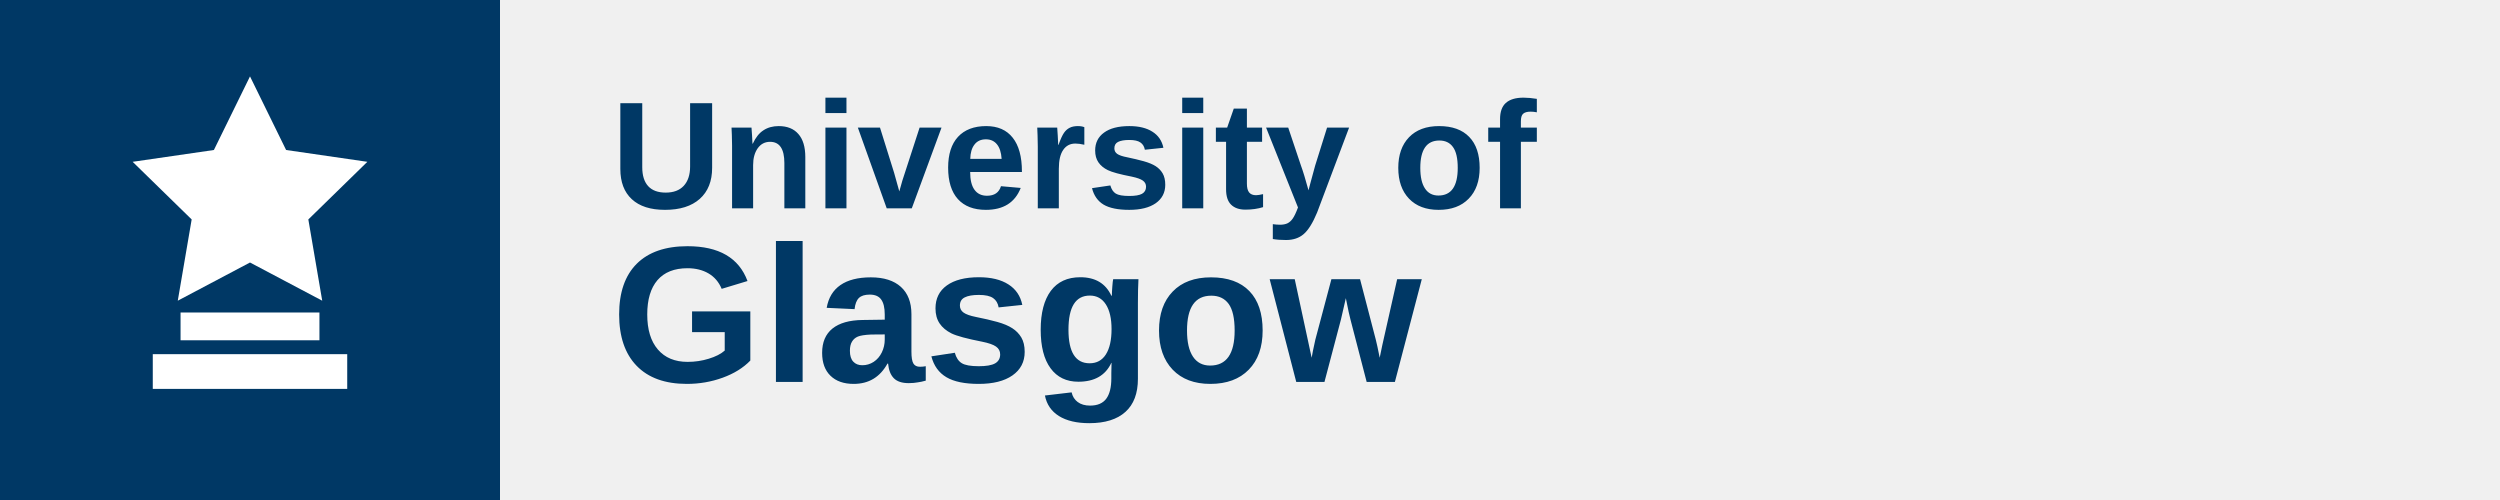
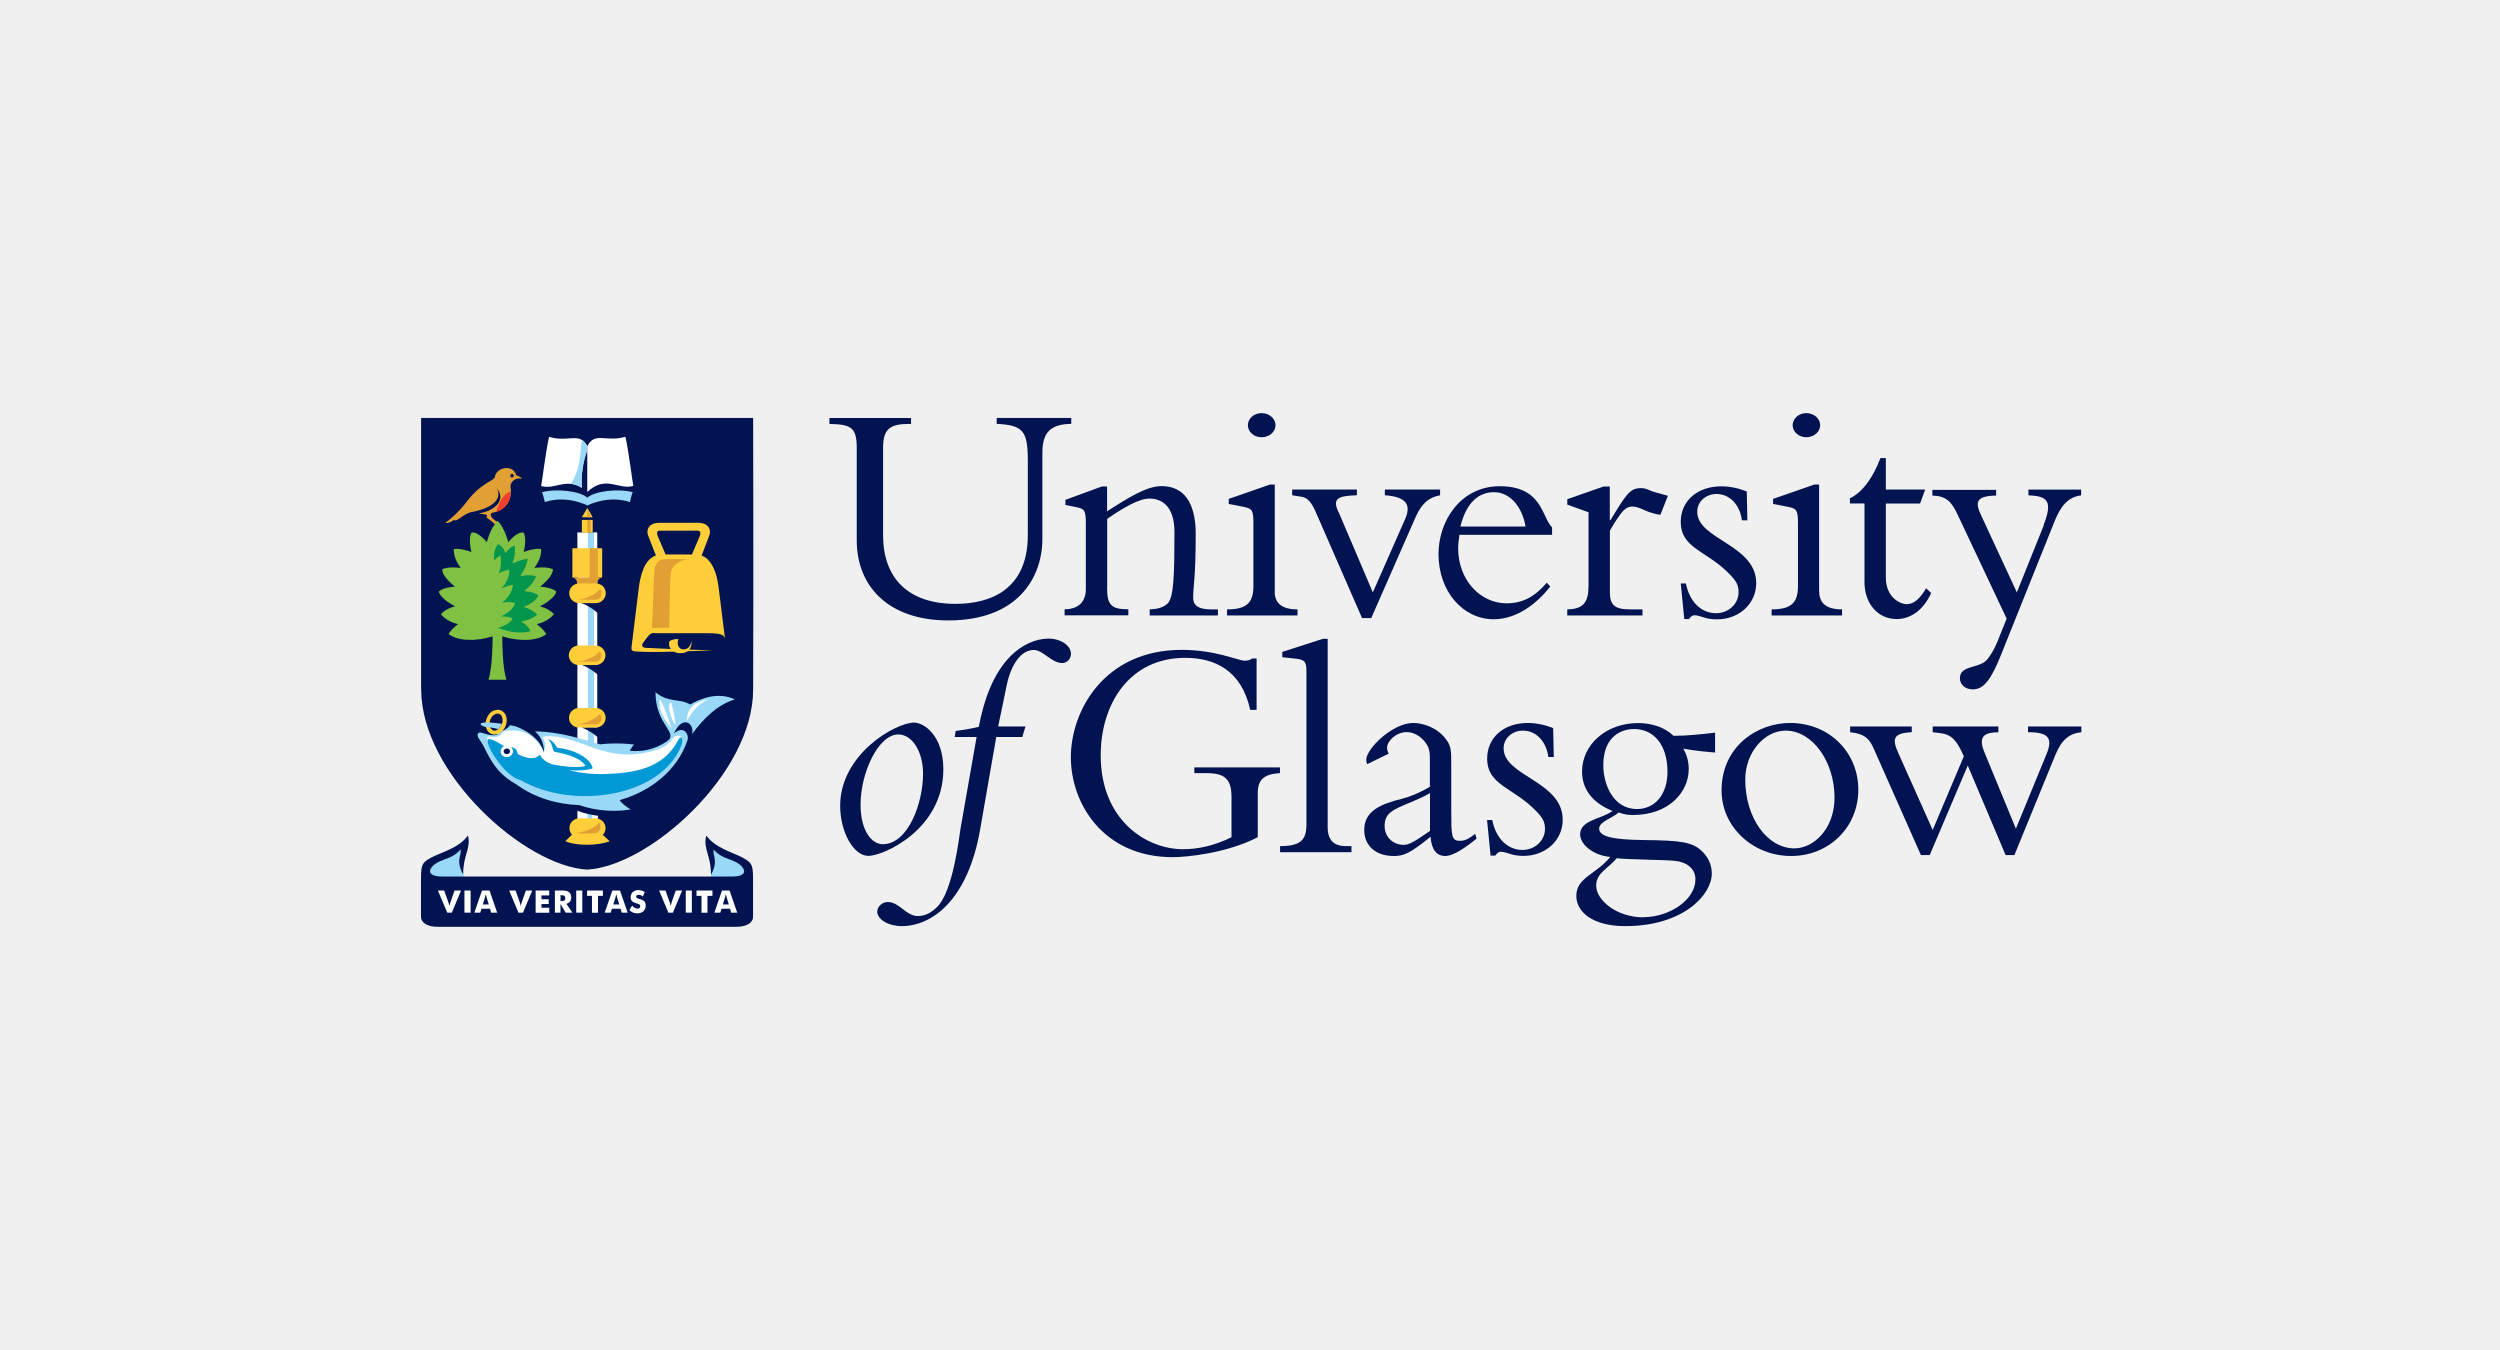
- <svg xmlns="http://www.w3.org/2000/svg" viewBox="0 0 360 72" role="img" aria-label="University of Glasgow logo">
-   <rect x="0" y="0" width="72" height="72" rx="0" fill="#003865" />
-   <path fill="#ffffff" d="M36 11l5.2 10.6 11.7 1.7-8.5 8.3 2 11.7L36 37.8 25.6 43.3l2-11.7-8.5-8.3 11.7-1.7L36 11z" />
-   <path fill="#ffffff" d="M22 51h28v5H22zm4-6h20v4H26z" />
-   <text x="88" y="30" fill="#003865" font-family="Arial, Helvetica, sans-serif" font-size="22" font-weight="700">University of</text>
-   <text x="88" y="55" fill="#003865" font-family="Arial, Helvetica, sans-serif" font-size="28" font-weight="700">Glasgow</text>
+ <svg xmlns="http://www.w3.org/2000/svg" id="Layer_1" version="1.1" viewBox="0 0 235.28 126.98">
+   <defs>
+     <style>
+       .st0 {
+         fill: none;
+       }
+ 
+       .st1 {
+         fill: #e19f34;
+       }
+ 
+       .st2 {
+         fill: #7fc142;
+       }
+ 
+       .st3 {
+         fill: #ee402c;
+       }
+ 
+       .st4 {
+         fill: #01964b;
+       }
+ 
+       .st5 {
+         fill: #0098d5;
+       }
+ 
+       .st6 {
+         fill: #fff;
+       }
+ 
+       .st7 {
+         fill: #011451;
+       }
+ 
+       .st8 {
+         fill: #99d9f7;
+       }
+ 
+       .st9 {
+         fill: #ffce38;
+       }
+ 
+       .st10 {
+         fill: #029048;
+       }
+     </style>
+   </defs>
+   <rect class="st0" x=".14" y="-.16" width="235.28" height="126.98" />
+   <path class="st7" d="M39.64,64.89c0,7.92,9.78,16.65,15.63,16.95h-.02c5.85-.3,15.64-9.04,15.63-16.95.04-10.75,0-25.56,0-25.56h-31.25v25.56h.01Z" />
+   <path class="st7" d="M100.82,39.33v.56c-2,.03-2.72.84-2.72,2.75v8.07c0,3.7-2.36,7.68-8.84,7.68-5.71,0-8.63-3.26-8.63-7.53v-8.72c0-1.91-.54-2.21-2.57-2.24v-.56h7.68v.56h-.27c-1.64,0-2.36.45-2.36,2.18v8.3c0,4.03,2.36,6.45,6.81,6.45,3.38,0,6.81-1.4,6.81-6.48v-6.96c0-2.87-.45-3.37-2.93-3.5v-.56h7.02Z" />
+   <path class="st7" d="M104.19,55.31c0,1.64.39,2.03,2,2.03v.57h-6v-.57c1.31,0,2-.72,2-1.88v-6.27c0-1.11-.12-1.32-.9-1.46l-1.02-.21v-.48l3.44-1.26h.48v2.33c2-1.25,3.67-2.36,5.14-2.36,2.03,0,3.2,1.49,3.2,4.48,0,3.97-.21,4.75-.24,5.92-.03.81.45,1.2,1.67,1.2h.66v.57h-6.42v-.57c.86-.03,1.37-.24,1.7-.57.57-.57.63-2.75.63-6.72,0-2.39-1.16-3.14-2.36-3.14-.95,0-2.42.84-3.97,1.91v6.48h-.01Z" />
+   <path class="st7" d="M119.96,55.64c0,1.05.57,1.71,2.15,1.71v.57h-6.63v-.57c1.82,0,2.48-.6,2.48-2.18v-6c0-1.17-.15-1.31-.92-1.47l-1.4-.27v-.48l3.88-1.35h.45v10.04h-.01ZM118.73,38.88c.72,0,1.31.51,1.31,1.14s-.59,1.13-1.31,1.13-1.29-.51-1.29-1.13.57-1.14,1.29-1.14Z" />
+   <path class="st7" d="M128.19,58.18l-4.33-9.92c-.45-1.05-.84-1.41-1.32-1.5l-.93-.15v-.54h6.09v.54c-1.82.06-2.39.3-1.67,1.7l3.17,7.44,3.04-6.9c.54-1.23.27-2.09-1.91-2.24v-.54h5.2v.54c-1.13.21-1.8.86-2.36,2.18l-4.12,9.38h-.87.01Z" />
+   <path class="st7" d="M137.35,50.33c-.06.45-.12.87-.12,1.25,0,3.11,2.18,5.2,4.54,5.2,1.5,0,2.66-.6,3.8-1.94l.33.36c-1.25,1.59-3.14,3.08-5.32,3.08-2.93,0-5.2-2.66-5.2-6.13,0-3.17,2.12-6.39,5.76-6.39,4.03,0,3.94,2.9,4.93,3.88v.69h-8.73.01ZM143.57,49.55c-.33-1.94-1.52-3.23-2.96-3.23-.99,0-2.48.45-3.17,3.23h6.13Z" />
+   <path class="st7" d="M151.51,55.73c0,1.22.45,1.62,1.94,1.62h1.13v.57h-7.08v-.57c1.52-.03,2-.66,2-2.24v-6.9l-2-.72v-.51l3.4-1.19h.6v3.17h.06c1.49-2.45,1.85-3.02,2.84-3.02.36,0,.45.03,1.02.27.3.12.84.24,1.55.45l-.71,1.79c-.45-.06-1.02-.21-1.59-.48-.33-.15-.69-.3-1.05-.3-.53,0-.86.36-1.16.78-.39.54-.71,1.05-.95,1.49v5.8h0Z" />
+   <path class="st7" d="M158.66,54.9c.36,1.8,1.49,2.81,2.84,2.81,1.2,0,2.12-.9,2.12-1.97,0-.63-.15-1.02-.96-1.82-2.12-2.12-4.48-2.33-4.48-4.81,0-1.97,1.56-3.34,3.82-3.34.81,0,1.64.18,2.39.48l.06,2.72h-.51c-.21-1.52-1.19-2.48-2.39-2.48-.98,0-1.82.69-1.82,1.67,0,2.63,5.55,3.08,5.55,6.72,0,1.94-1.61,3.41-3.7,3.41-.57,0-.98-.09-1.31-.21-.33-.09-.57-.18-.8-.18-.18,0-.36.12-.51.36h-.45l-.33-3.35h.48Z" />
+   <path class="st7" d="M171.21,55.64c0,1.05.57,1.71,2.15,1.71v.57h-6.63v-.57c1.82,0,2.48-.6,2.48-2.18v-6c0-1.17-.15-1.31-.93-1.47l-1.41-.27v-.48l3.88-1.35h.45v10.04h.01ZM169.99,38.88c.72,0,1.31.51,1.31,1.14s-.6,1.13-1.31,1.13-1.28-.51-1.28-1.13.57-1.14,1.28-1.14Z" />
+   <path class="st7" d="M181.18,46.08l-.48,1.31h-3.22v6.96c0,1.88,1.35,2.51,1.97,2.51.66,0,1.25-.51,1.82-1.5l.48.45c-.72,1.56-1.88,2.45-3.26,2.45-1.76,0-3.02-1.46-3.02-3.47v-7.41h-1.37v-.48c1.17-.57,2.18-1.94,2.87-3.79h.51v2.96h3.7Z" />
+   <path class="st7" d="M192.33,49.4c.9-2.27.33-2.72-1.43-2.78v-.54h4.96v.54c-1.22.15-1.91.99-2.48,2.39l-5.08,12.67c-.89,2.21-1.58,3.2-2.63,3.2-.72,0-1.22-.45-1.22-1.05,0-1.22,1.73-.92,2.48-1.67.33-.33.78-1.1,1.02-1.7l.9-2.24-4.63-9.82c-.57-1.22-1.1-1.73-2.36-1.76v-.54h6v.54c-1.82.03-2.03.57-1.43,1.82l3.38,7.29,2.54-6.33-.02-.02Z" />
+   <path class="st7" d="M86.06,68.01c.87,0,2.72,1.19,2.72,4.39,0,5.67-5.65,8.15-7.05,8.15s-2.66-2.24-2.66-4.72c0-4.84,5.2-7.83,6.99-7.83h0ZM84.54,69.12c-1.88,0-3.55,3.61-3.55,6.6,0,2.51,1.07,3.73,2.09,3.73,2.39,0,3.79-3.88,3.79-6.63,0-2.09-1.02-3.7-2.33-3.7Z" />
+   <path class="st7" d="M89.85,69.36l.09-.57c.72-.09,1.43-.21,2.18-.39.45-2.45,1.34-5.02,3.02-6.69,1.05-1.04,2.36-1.61,3.53-1.61s2.12.66,2.12,1.43c0,.48-.36.87-.84.87-.98,0-1.79-1.23-2.66-1.23-1.17,0-2.12,1.31-2.54,3.29l-.81,3.91h2.57l-.3.99h-2.45l-1.52,8.72c-1.17,6.69-4.57,9.08-7.38,9.08-1.25,0-2.3-.63-2.3-1.37,0-.48.48-.9.99-.9,1.1,0,1.7,1.32,2.84,1.32.69,0,1.28-.33,1.82-.87,1.49-1.49,2.06-6.6,2.18-7.32l1.52-8.66s-2.06,0-2.06,0Z" />
+   <path class="st7" d="M118.37,78.79c-2.96,1.53-6.75,1.88-8,1.88-6.54,0-9.59-5.05-9.59-9.41s3.14-10.1,10.43-10.1c3.2,0,5.32,1.02,5.94,1.02.27,0,.51-.06.69-.21h.42v4.84h-.6c-.81-3.73-3.35-4.9-6.12-4.9-5.26,0-7.95,4.36-7.95,9.17,0,6.12,4.3,8.84,7.74,8.84,1.37,0,2.9-.3,4.57-1.13v-3.76c0-1.7-.6-2.27-2.39-2.27h-1.11v-.54h8.06v.54c-1.49.09-2.09.6-2.09,1.88v4.15Z" />
+   <path class="st7" d="M124.95,77.84c0,1.22.57,1.79,1.73,1.79h.51v.57h-6.72v-.57c1.91,0,2.48-.57,2.48-2v-14.43c0-.84-.09-1.1-.93-1.2l-1.34-.15v-.5l3.82-1.23h.45v17.71h0Z" />
+   <path class="st7" d="M128.67,71.93c-.06-.18-.09-.27-.09-.42,0-1.05,2.48-3.47,4.42-3.47.9,0,2.3.42,3.13,1.59.45.63.45,1.01.45,2.57v4c0,2.39,0,2.93.78,2.93.33,0,.72-.03,1.46-.66l.15.45c-1.61,1.31-2.45,1.64-2.96,1.64-1.22,0-1.34-1.35-1.37-1.82-2.06,1.7-2.66,1.82-3.47,1.82-1.73,0-2.78-.99-2.78-2.45,0-1.82,1.61-2.45,3.52-2.93.63-.15,1.61-.51,2.66-1.14v-2.36c0-.84,0-1.32-.51-1.91-.39-.48-1.01-.87-1.67-.87-.99,0-1.85.84-1.85,1.46,0,.18.03.3.15.57l-2.03.99h0ZM134.58,74.64c-.57.33-1.05.54-1.76.84-1.82.75-2.51,1.05-2.51,2.27,0,1.07.86,1.76,1.76,1.76.48,0,.84-.15,2.51-1.31v-3.56Z" />
+   <path class="st7" d="M140.44,77.18c.36,1.79,1.49,2.81,2.84,2.81,1.19,0,2.12-.9,2.12-1.97,0-.63-.15-1.02-.96-1.82-2.12-2.12-4.48-2.33-4.48-4.81,0-1.97,1.55-3.35,3.82-3.35.8,0,1.64.18,2.39.48l.06,2.72h-.51c-.21-1.52-1.19-2.48-2.39-2.48-.99,0-1.82.69-1.82,1.67,0,2.63,5.56,3.08,5.56,6.72,0,1.94-1.61,3.4-3.7,3.4-.57,0-.99-.09-1.32-.21-.33-.09-.57-.18-.81-.18-.18,0-.36.12-.51.36h-.45l-.33-3.35h.49Z" />
+   <path class="st7" d="M161.41,70.82c-.45-.03-1.85-.15-2.99-.36.18.33.51.96.51,1.91,0,2.21-1.91,4.33-5.23,4.33-.57,0-.84-.06-1.38-.24-.48.51-1.82.84-1.82,1.52,0,.75,1.28,1.05,4.27,1.08,3.38.03,4.54.18,5.44,1.08.72.72.89,1.46.89,2.09,0,1.94-2.63,4.93-8.15,4.93-3.11,0-4.6-1.37-4.6-2.84,0-1.73,1.82-2,3.2-3.67-1.61-.15-2.84-1.17-2.84-2.12,0-1.37,2-1.43,3.05-2.21-1.82-.72-2.87-2-2.87-3.7,0-2.57,2.3-4.57,5.26-4.57,1.37,0,2.54.42,3.35,1.2,1.34,0,2.6-.15,3.91-.3v1.88h0ZM154.63,86.32c2.54,0,4.93-1.67,4.93-3.55,0-1.1-.92-1.67-2-1.76-.78-.09-4.54-.12-5.4-.24-.84.98-1.94,1.4-1.94,2.57,0,1.41,1.97,2.99,4.42,2.99h0ZM153.79,68.61c-1.14,0-2.9.63-2.9,3.41,0,1.76.9,4.12,3.17,4.12,1.73,0,2.87-1.43,2.87-3.5,0-2.57-1.31-4.03-3.14-4.03Z" />
+   <path class="st7" d="M168.47,68.04c3.64,0,6.42,2.72,6.42,6.28s-2.78,6.24-6.33,6.24-6.54-2.69-6.54-6.18c0-4.12,3.35-6.34,6.45-6.34ZM168.89,79.84c1.76,0,3.76-1.79,3.76-4.78,0-3.4-2.09-6.3-4.6-6.3-1.97,0-3.8,2.03-3.8,4.6,0,3.61,2.06,6.48,4.63,6.48h.01Z" />
+   <path class="st7" d="M188.75,80.47l-3.56-8.42-3.58,8.42h-.83l-4.45-10.04c-.42-.93-.84-1.37-2.21-1.52v-.54h5.8v.54c-1.76.09-1.88.6-1.25,2l3.22,7.2,2.93-6.93c-.66-1.52-1.17-2.06-2.21-2.18l-.72-.09v-.54h6.18v.54c-1.46.03-1.91.48-1.28,1.97l2.93,7.11,2.87-6.99c.66-1.58.15-2.09-1.73-2.09v-.54h5.02v.54c-1.13.12-1.85.69-2.45,2.15l-3.85,9.41h-.83Z" />
+   <rect class="st8" x="55.03" y="50.11" width=".99" height="27.52" />
+   <path class="st9" d="M61.64,59.59h4.91c1.45,0,1.58.2,1.68.51-.06-.48-.37-2.95-.59-4.74-.06-.47-.22-1.75-.87-2.52-.2-.25-.3-.37-.74-.56.03-.1.43-1.09.73-1.9.15-.41-.01-.82-.33-1.01-.27-.16-.62-.17-.87-.17h-3.5c-.9,0-1.32.57-1.04,1.26.21.52.56,1.41.71,1.82-1.11.37-1.47,1.88-1.63,3.18-.27,2.2-.63,5.14-.65,5.32-.04.28-.09.51.37.53.87.06,1.89.06,3.6.02.17.09.38.15.66.14.28,0,.48-.08.63-.18.7-.03,1.49-.06,2.4-.09-.8-.02-1.55-.04-2.24-.06.25-.31.22-.73.2-.82-.1,1.15-1.6,1.04-1.23-.18-.16,0-.58,0-.84.22-.07.18-.05.48.12.72-.97-.04-1.77-.08-2.34-.11-.3,0-.44-.23-.29-.43.62-.82.66-.97,1.14-.97M62.09,49.94h3.25c.29,0,.76-.09.5.55-.24.56-.57,1.35-.72,1.69h-2.48c-.16-.37-.39-.89-.67-1.56-.15-.36-.23-.68.13-.68h0Z" />
+   <path class="st6" d="M55.3,77.51c0,.32-.22.59-.48.59s-.48-.26-.48-.59v-2.73c0-.32.22-.58.48-.58s.48.26.48.58v2.73" />
+   <path class="st1" d="M48.56,45.08c.15-.06.38-.05.58-.05-.23-.19-.43-.26-.55-.29-.29-1.09-1.87-.8-2.03.17-.06.35-1.3.5-2.72,2.41-.66.87-1.56,1.63-1.84,1.81-.28.17.4.12.71-.21.29.29.86-.59,1.73-.74.23-.04,3.09-.56,2.34-2.2,1.01,1.3-.67,2.23-1.73,2.33.09.05.64.09.71.12.16.06-.05.25.08.32.31.17.92.75.92.75,0,0,.35-.12.19-.28-.47-.31-.6-.41-.72-.6,0,0-.16-.3.15-.38.45-.04,1.92-.56,1.67-2.4-.04-.29.16-.61.52-.77" />
+   <path class="st7" d="M48.35,44.77c0,.1-.07.17-.16.17s-.16-.08-.16-.17.07-.17.16-.17.16.08.16.17" />
+   <rect class="st6" x="55.74" y="74.1" width=".53" height="3.87" />
+   <path class="st9" d="M56.74,78.57c.16-.17.25-.39.25-.63,0-.51-.41-.92-.92-.92h-1.56c-.51,0-.92.41-.92.92,0,.24.09.45.24.62-.19.17-.53.5-.62.61,1.05.46,3.05.43,4.17,0-.11-.09-.47-.42-.63-.58" />
+   <path class="st8" d="M55.27,46.83s0,.02,0,0c-.68-.61-2.86-.87-4.26-.51.09.17.2.72.27.93,2.07-.69,4,.32,4,.32v-.02.02s1.93-1.01,4-.32c.06-.22.17-.76.27-.93-1.41-.36-3.59-.1-4.27.51" />
+   <rect class="st6" x="55.9" y="50.11" width=".31" height="21.33" />
+   <rect class="st6" x="54.34" y="50.11" width=".99" height="19.79" />
+   <path class="st7" d="M56.28,57.72c.06-.23.09-.8,0-.98h-1.6c.96.35,1.6.99,1.6.99" />
+   <path class="st7" d="M52.81,75.34c.55.08,3.52.22,3.52.22l.48,1.26s-2.59-.07-4.01-1.48" />
+   <path class="st8" d="M64.96,66.31c-.93-.6-2.05-.14-3.27-1.16,0,3.18,2.32,3.81,1.02,4.66-1.16.76-2.28.95-3.45.85.1-.16.27-.45.41-.59-1.43-.18-2.68-.08-3.2-.02-1.78-.52-3.76-1.18-6.13-1.22.43.35.86.96.86,2.02-.36-1.42-1.84-2.16-2.56-2.45-.22-.08-.42-.12-.63-.15-.11.14-.34.39-.72.53-.22-.12-.4.09-.37.16,0,.03,0,.07-.02.1-.21.28-.91.14-1.43-.04-.6-.21-.57.21-.46.41.19.33.37.55.46.73.79,1.62,1.38,2.69,3.14,3.69,1.67,1.23,3.78,1.87,5.92,1.94.78.28,2.57.77,4.82.41-.44-.29-.87-.58-1.02-.88,2.86-.83,5.33-2.7,6.34-5.54.01-.03.02-.06.03-.09.18-.62-.42-1.44-1.27-.63.74-1.78,1.96-1.01,1.7.04.98-1.31,2.28-2.73,4.03-3.26-1.59-.73-3.16-.1-4.19.47" />
+   <path class="st7" d="M56.31,63.54c.07-.23.09-.81,0-.98h-1.6c.96.35,1.6.99,1.6.99" />
+   <path class="st9" d="M56.98,61.67c0,.51-.42.92-.93.92h-1.59c-.51,0-.93-.41-.93-.92s.42-.92.93-.92h1.59c.51,0,.93.41.93.92" />
+   <path class="st1" d="M56.02,62.28h-1.73s1.31-.08,2.14-.97c.22.15.26.96-.41.97" />
+   <path class="st7" d="M56.32,69.44c.07-.23.09-.81,0-.98h-1.6c.96.35,1.6.99,1.6.99" />
+   <path class="st9" d="M57,67.55c0,.51-.42.92-.93.92h-1.59c-.52,0-.93-.41-.93-.92s.42-.92.93-.92h1.59c.51,0,.93.41.93.92" />
+   <path class="st1" d="M56.04,68.16h-1.73s1.31-.07,2.14-.97c.22.15.26.96-.41.97" />
+   <rect class="st9" x="53.87" y="51.6" width="2.8" height="2.75" />
+   <path class="st1" d="M56.67,54.35c-.48.11-.45.51-.46.66h-1.87s.02-.59-.47-.66h2.8Z" />
+   <rect class="st1" x="55.5" y="51.6" width=".76" height="2.79" />
+   <path class="st9" d="M46.47,66.86c-.29.13-.54.4-.67.75-.14.35-.14.71,0,1.01.09.21.26.38.46.46s.43.07.65-.03c.3-.13.54-.4.68-.74.24-.62.03-1.27-.46-1.46-.2-.08-.43-.07-.65.03M46.39,68.72c-.14-.05-.22-.17-.25-.26-.09-.2-.09-.47,0-.72s.27-.45.48-.54c.09-.04.23-.07.36-.02.21.08.32.31.32.59,0,.13-.02.26-.08.4-.1.25-.28.45-.48.55-.09.04-.23.08-.37.02v-.02Z" />
+   <path class="st8" d="M46.89,68.62c-.16-.05-.55-.16-1.02-.18-.33-.01-.66-.2-.64-.3.02-.07.11-.11.24-.13.32-.05,1.02,0,1.77.11-.06.18-.16.35-.36.49" />
+   <path class="st3" d="M48.07,46.27c0,1.4-1.08,1.84-1.39,1.92.1-.31.54-1.76,1.39-1.92" />
+   <path class="st9" d="M57.01,55.83c0,.51-.42.93-.93.93h-1.58c-.52,0-.93-.42-.93-.93s.42-.92.93-.92h1.58c.52,0,.93.41.93.92" />
+   <path class="st1" d="M56.05,56.44c-.93,0-1.73,0-1.73,0,0,0,1.31-.08,2.14-.97.22.15.26.96-.41.97" />
+   <path class="st6" d="M49.83,69.18c1.01.68,1.35,1.67,1.35,1.67,0,0,.34-.83-.12-1.48.92-.27,2.52.15,3.96.71,2.11.83,3.7,1.1,5.31.83s2.46-.61,2.98-1.41c.27-.43,1.09-.34.86.31-.23.65-1.23,2.49-3.11,2.99-1.89.5-5,1.35-9.6.2-1.23-.31-4.12-1.08-5.31-2.6-.24-.3-.3-.87-.31-.96,0-.11.06-.17.32-.12.81.14.97-.17,1.27-.51.33-.04,1.5-.25,2.42.37" />
+   <path class="st5" d="M63.82,69.67c-1.41,2.68-4.13,3.09-6.97,3.18-1.15.03-2.31-.11-3.3-.37.84.08,1.7.02,2.23-.17-.21-1.07-2.04-1.85-3.31-1.92-.24-.28-.31-.63-.9-.84.41.38.38.91.59,1.19,1.04.21,2.32.48,2.93,1.3-.22.28-2.11.12-3.14-.11-.44-.16-.91-.43-1.15-.91-.49.55-1.27.35-2.08-.05,0-.31-.2-.59-.62-.67.09.14.11.28.11.39-.91-.52-1.77-1.16-2.21-1.13-.62.05,1.35,3.49,3,3.86,4.92,2.84,13.15,1.59,15.1-3.2.27-.69.03-1.14-.28-.55Z" />
+   <path class="st6" d="M48.28,70.65c.03.3-.21.57-.53.6-.32.04-.6-.18-.63-.49-.03-.3.21-.57.52-.6.32-.03.6.19.63.49" />
+   <path class="st7" d="M48,70.71c0,.15-.14.27-.3.27s-.3-.12-.3-.27.14-.27.3-.27.3.12.3.27" />
+   <path class="st6" d="M62.11,65.8c-.34,1.16,1.1,2.74,1.1,2.74,0,0-.65-2.04-1.1-2.74" />
+   <path class="st6" d="M63.12,66.05c-.5.68.44,2.23.44,2.23,0,0-.05-1.24-.44-2.23" />
+   <path class="st6" d="M64.68,67.83c.39-.85,1.18-1.7,2.01-2-1.73.21-2.12,1.36-2.01,2" />
+   <path class="st6" d="M55.27,42c-.73-1.41-1.77-.32-3.6-.89-.32,1.49-.65,4.17-.74,4.63,1.25.38,2.34-.79,3.83.18-.16-1.93.46-3.53.46-3.53,0,0,.02-.24.04-.38" />
+   <path class="st8" d="M55.27,41.99c-.14-.25-.28-.46-.52-.6-.21,2.29-.27,2.79-1,4.14.45.06.79.22,1.02.39-.16-1.93.5-3.45.5-3.45v-.48Z" />
+   <path class="st6" d="M58.87,41.1c-1.83.56-2.87-.52-3.6.89v4.31c1.75-1.64,2.95-.16,4.33-.57-.09-.46-.41-3.13-.74-4.63" />
+   <rect class="st9" x="54.76" y="48.93" width="1.02" height="1.18" />
+   <polygon class="st9" points="55.28 47.8 55.78 48.68 54.76 48.68 55.28 47.8" />
+   <path class="st10" d="M46.74,51.28h0" />
+   <path class="st2" d="M50.82,57.06s1.39-.69,1.53-1.39c-.43-.41-1.52-.46-1.52-.46,0,0,1.25-.95,1.2-1.64-.62-.29-1.74-.12-1.74-.12.52-.71.66-1.28.64-1.78-.65-.11-1.65.28-1.65.28,0,0,.34-1.2,0-1.82-.6-.16-1.45.9-1.45.9,0,0-.3-1.31-1-2.01-.71.7-1.01,2.01-1.01,2.01,0,0-.85-1.06-1.45-.9-.33.62,0,1.82,0,1.82,0,0-1-.38-1.66-.28-.02.5.13,1.07.65,1.78,0,0-1.11-.17-1.74.12-.05.69,1.2,1.64,1.2,1.64,0,0-1.09.05-1.52.46.14.71,1.53,1.39,1.53,1.39,0,0-.83.17-1.34.74.32.43,1.05.84,1.62.93-.49.4-.77.7-.89.94.8.64,2.47.74,4.14.22,0,.32,0,2.9-.39,4.08h1.69c-.39-1.18-.39-3.76-.39-4.08,1.67.52,3.35.43,4.14-.22-.13-.23-.4-.54-.89-.94.57-.09,1.29-.5,1.61-.93-.51-.57-1.33-.74-1.33-.74" />
+   <path class="st4" d="M49.3,57.11c.16-.09.97-.33,1.38-1.05-.41-.4-1.38-.42-1.38-.42,0,0,.86-.57,1.15-1.41-.74-.21-1.5,0-1.5,0,0,0,.63-.89.71-1.64-.71.08-1.46.45-1.46.45.21-.46.32-1.12.23-1.69-.35.07-.67.47-.87.72-.18-.57-.48-.75-.69-.87-.34.51-.41.83-.37,1.53.12-.11.3-.3.6-.47.18.99-.17,1.71-.17,1.71,0,0,.44-.28,1.01-.35.02.54-.18,1.11-.75,1.78,0,0,.51-.31,1.09-.35-.09.77-.56,1.28-1.05,1.72.32-.15.88-.14,1.26,0-.2.58-.65.88-1.32,1.24.41,0,.83.05,1.07.21-.27.5-.92.74-1.37.87,1.04.4,2.06.56,3.05.32-.07-.29-.44-.65-.88-.91.4-.09,1-.22,1.52-.66-.34-.34-.75-.57-1.26-.71" />
+   <g>
+     <path class="st8" d="M43.7,79.61c.24.79-.39,2.32.05,3.2-.38-.01-2.82.43-3.18.12-.36-.32-1.3-.99-.36-1.5.95-.51,3.35-1.43,3.48-1.81" />
+     <path class="st8" d="M66.95,79.53c.28,2.53-.15,2.81-.12,3.54.24.06,2.17.46,2.86.1.68-.37,1.16-1.27.84-1.63-.32-.37-1.89-1.37-2.53-1.48-.63-.11-.88-.34-1.05-.53" />
+     <path class="st7" d="M69.97,80.75c-1.05-.56-2.61-.91-3.5-2.11-.33,1.22.47,1.91.44,3.7.74-1.39.13-1.73.26-2.39.6.76,1.5.87,2.12,1.2.8.42,1.29,1.34-.37,1.34h-27.3c-1.71,0-1.21-.92-.41-1.34.63-.33,1.54-.44,2.13-1.22.12.66-.49.99.25,2.38-.03-1.79.76-2.46.45-3.68-.88,1.21-2.47,1.55-3.52,2.11-.9.48-.9.79-.9,2.33v3.2c0,.61.7.97,1.55.95h28.13c.85.02,1.57-.33,1.57-.94v-3.21c.01-1.58-.02-1.84-.92-2.32" />
+     <path class="st6" d="M41.2,83.81h.6l.42,1.17s.03.12.07.28c.04-.16.06-.26.08-.28l.41-1.17h.61l-.87,2.08h-.43l-.88-2.08" />
+     <rect class="st6" x="43.71" y="83.81" width=".58" height="2.08" />
+     <path class="st6" d="M45.36,83.81h.71l.72,2.08h-.57l-.1-.37h-.81l-.11.37h-.56l.72-2.08M46,85.12l-.21-.69s-.03-.13-.07-.28c-.04.15-.06.25-.07.28l-.21.69h.57-.01Z" />
+     <path class="st6" d="M47.92,83.81h.6l.42,1.17s.03.12.07.28c.04-.16.06-.26.07-.28l.41-1.17h.6l-.87,2.08h-.43l-.87-2.08" />
+     <polyline class="st6" points="50.41 83.81 51.69 83.81 51.69 84.27 50.96 84.27 50.96 84.63 51.64 84.63 51.64 85.08 50.96 85.08 50.96 85.43 51.69 85.43 51.69 85.9 50.41 85.9 50.41 83.81" />
+     <path class="st6" d="M52.21,83.81h.63c.29,0,.51,0,.69.14.15.12.23.29.23.51,0,.32-.16.53-.46.59l.57.84h-.64l-.48-.82v.82h-.53v-2.08M52.85,84.8c.24,0,.35-.07.35-.26,0-.22-.11-.29-.34-.29h-.11v.55h.11,0Z" />
+     <rect class="st6" x="54.23" y="83.81" width=".57" height="2.08" />
+     <polyline class="st6" points="55.71 84.31 55.25 84.31 55.25 83.81 56.74 83.81 56.74 84.31 56.28 84.31 56.28 85.9 55.71 85.9 55.71 84.31" />
+     <path class="st6" d="M57.64,83.81h.71l.72,2.08h-.56l-.11-.37h-.81l-.11.37h-.57l.72-2.08M58.28,85.12l-.21-.69s-.03-.13-.07-.28c-.04.15-.06.25-.07.28l-.21.69h.57-.01Z" />
+     <path class="st6" d="M60,85.51c.16,0,.26-.09.26-.21,0-.17-.11-.22-.35-.28-.37-.1-.56-.25-.56-.57,0-.39.28-.68.72-.68.23,0,.44.06.61.19l-.18.41c-.13-.11-.27-.16-.4-.16-.14,0-.23.08-.23.17,0,.15.14.18.33.23.37.1.57.23.57.62,0,.43-.31.73-.8.73-.29,0-.52-.1-.74-.31l.26-.42c.17.19.33.28.5.28" />
+     <path class="st6" d="M62.03,83.81h.6l.42,1.17s.03.12.07.28c.04-.16.06-.26.07-.28l.41-1.17h.6l-.87,2.08h-.43l-.87-2.08" />
+     <rect class="st6" x="64.54" y="83.81" width=".57" height="2.08" />
+     <polyline class="st6" points="66.02 84.31 65.55 84.31 65.55 83.81 67.05 83.81 67.05 84.31 66.58 84.31 66.58 85.9 66.02 85.9 66.02 84.31" />
+     <path class="st6" d="M67.95,83.81h.71l.72,2.08h-.57l-.1-.37h-.81l-.11.37h-.56l.72-2.08M68.59,85.12l-.21-.69s-.03-.13-.07-.28c-.04.15-.06.25-.07.28l-.21.69h.56Z" />
+   </g>
+   <path class="st1" d="M56.4,77.42c.14.16.23.94-.44.99-1.15.09-1.71-.02-1.71-.02,0,0,1.54-.18,2.14-.97" />
+   <path class="st1" d="M61.59,53.77c.07-.94.52-1.16,1.13-1.15.34,0,.86,0,2.12,0-.71.06-1.59.44-1.71,1.36-.11.86-.11,3.82-.14,5.09-.62.02-1.45,0-1.64.05.09-1.31.16-4.4.23-5.34" />
+   <rect class="st1" x="55.28" y="48.93" width=".31" height="1.18" />
+   <polygon class="st1" points="55.59 48.68 55.28 47.8 55.28 48.68 55.59 48.68" />
</svg>
